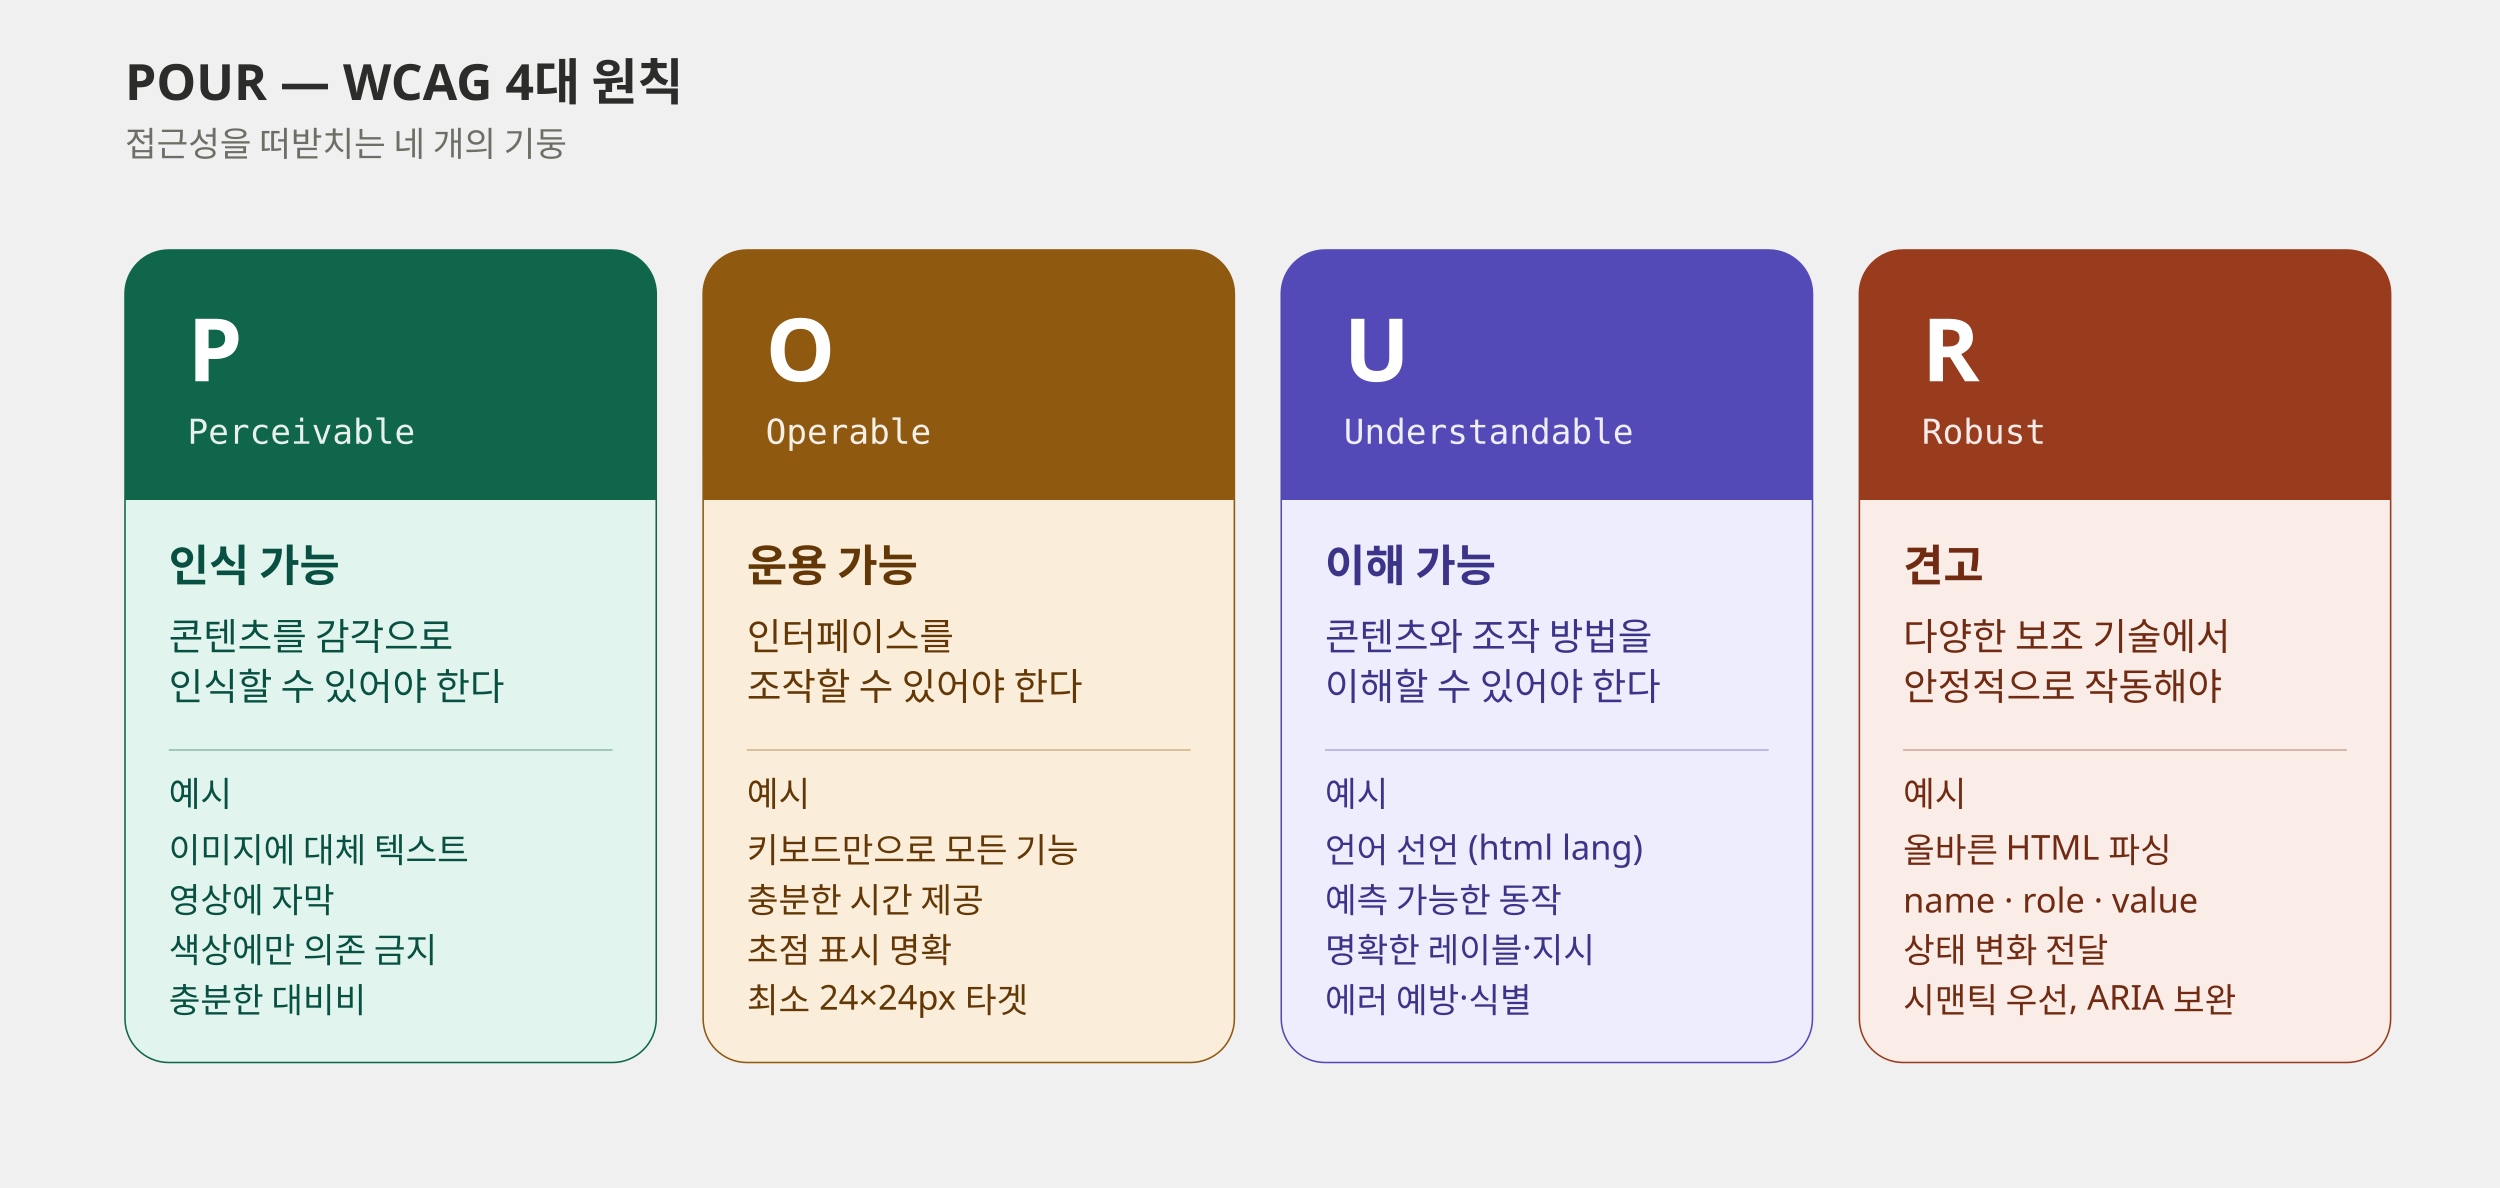
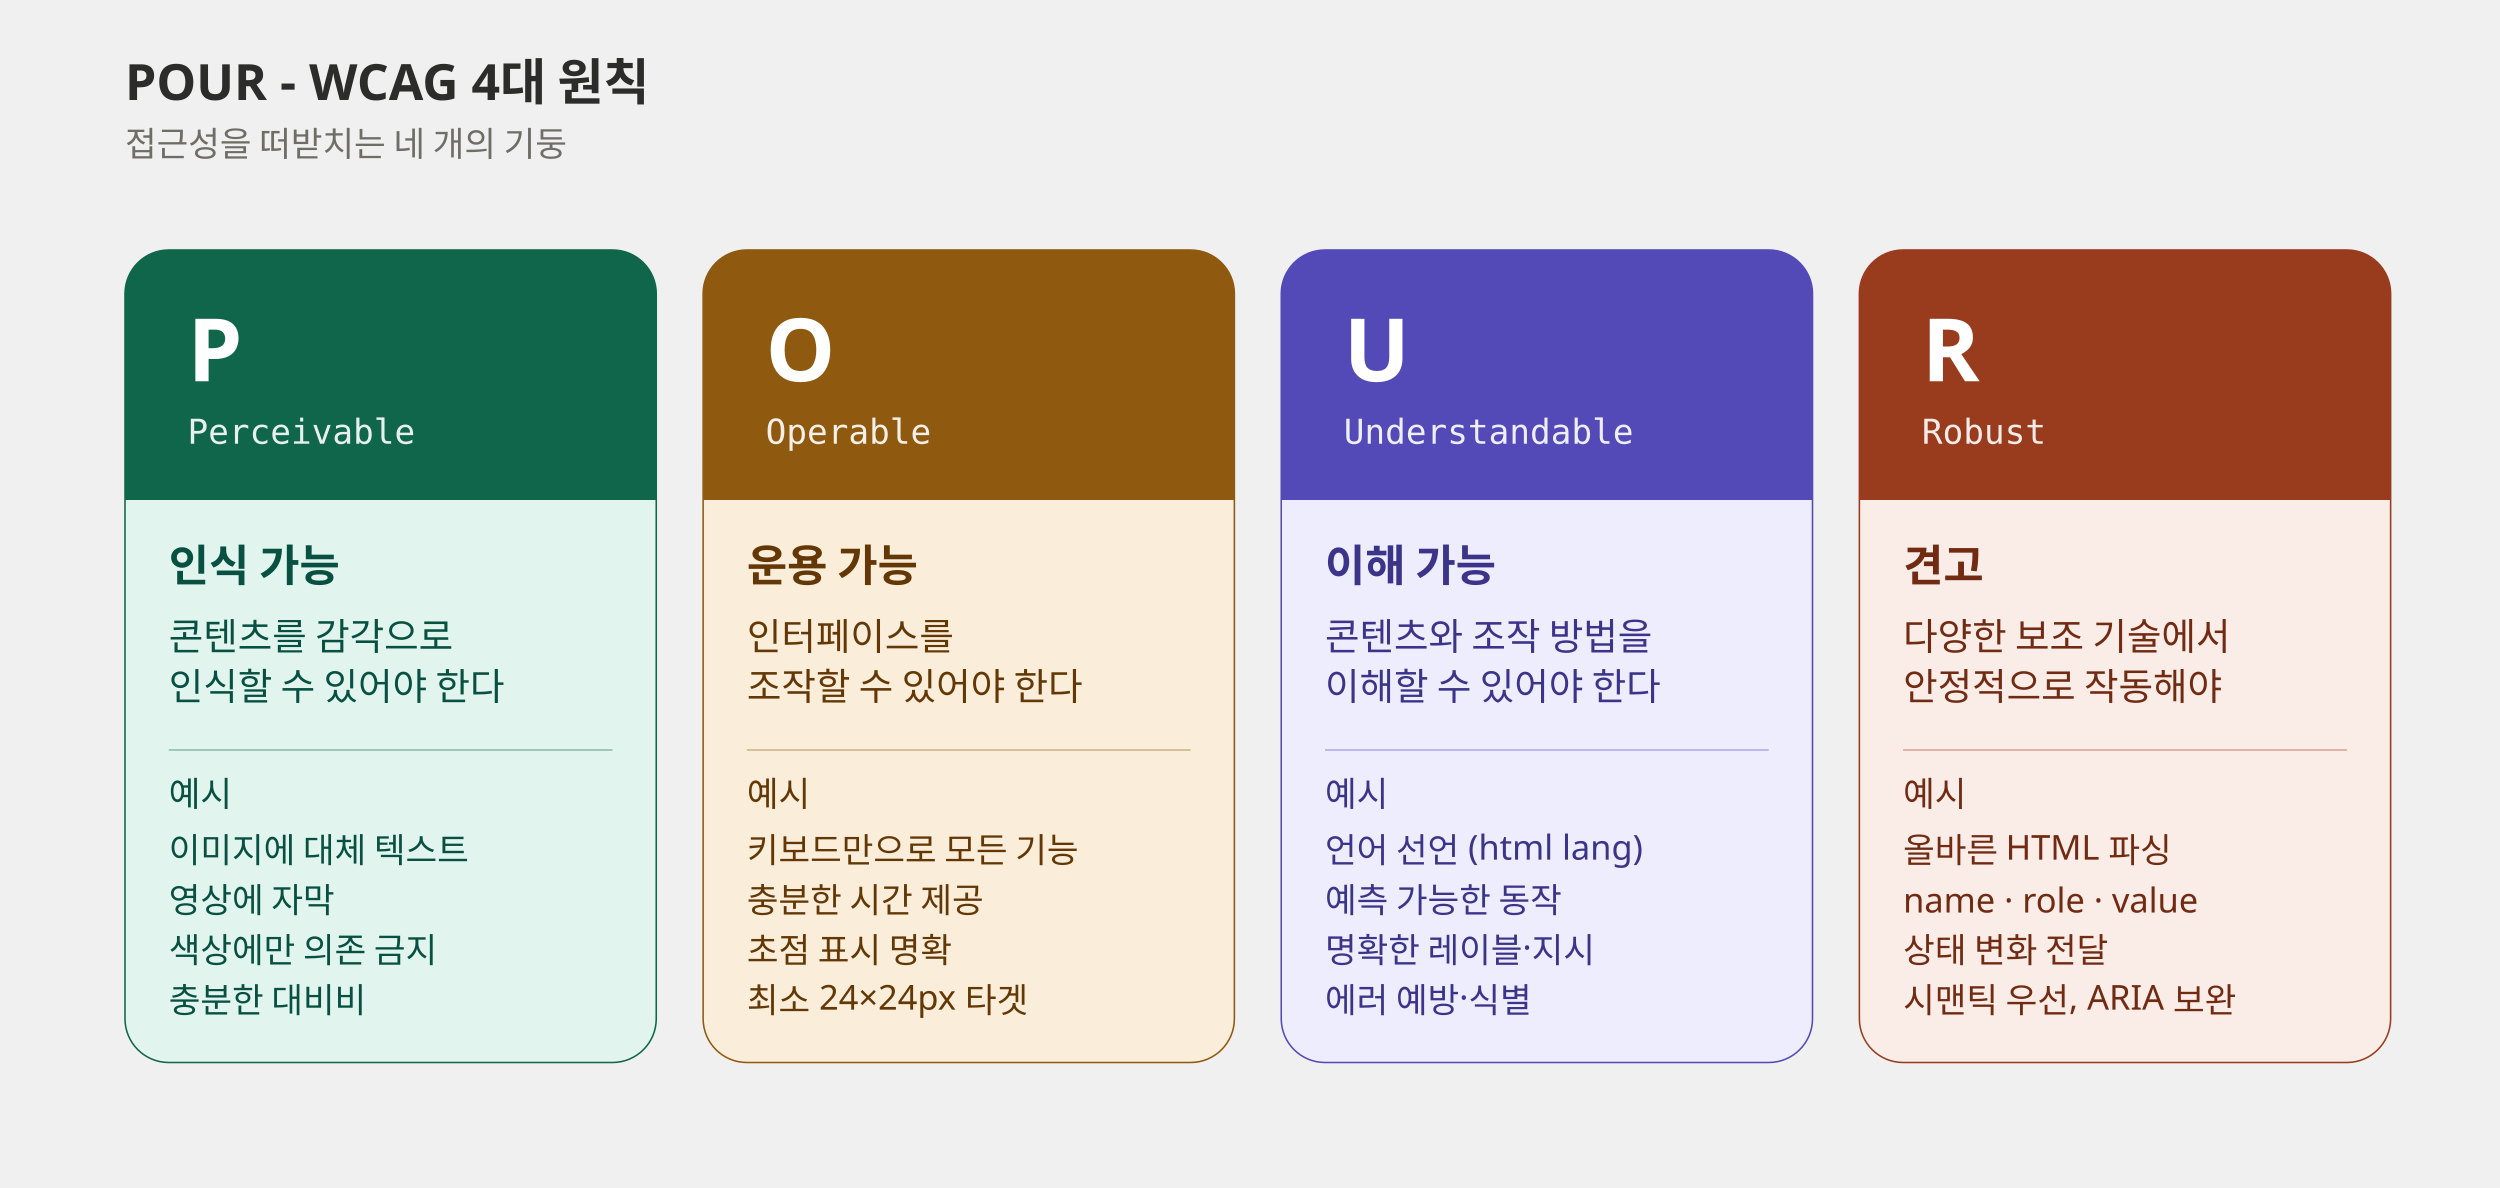
<svg xmlns="http://www.w3.org/2000/svg" width="100%" viewBox="0 0 800 380" role="img">
  <style>
    .title {
      font: 600 16px/1.4 'Pretendard Variable', system-ui, sans-serif;
      fill: #2C2C2A;
    }

    .badge {
      font: 700 28px/1 'Pretendard Variable', system-ui, sans-serif;
      fill: #FFFFFF;
    }

    .badge-en {
      font: 500 11px/1 'JetBrains Mono', monospace;
      fill: #FFFFFF;
      opacity: 0.9;
    }

    .card-h {
      font: 600 14px/1.4 'Pretendard Variable', system-ui, sans-serif;
    }

    .card-en {
      font: 500 11px/1 'JetBrains Mono', monospace;
    }

    .card-d {
      font: 400 12px/1.5 'Pretendard Variable', system-ui, sans-serif;
    }

    .card-ex {
      font: 400 11px/1.4 'Pretendard Variable', system-ui, sans-serif;
    }

    .caption {
      font: 400 11px/1.4 'Pretendard Variable', system-ui, sans-serif;
      fill: #6F6E66;
    }

    .teal-card {
      fill: #E1F5EE;
      stroke: #0F664A;
    }

    .teal-head {
      fill: #0F664A;
    }

    .teal-t {
      fill: #085041;
    }

    .teal-line {
      stroke: #0F664A;
    }

    .amber-card {
      fill: #FAEEDA;
      stroke: #8F590F;
    }

    .amber-head {
      fill: #8F590F;
    }

    .amber-t {
      fill: #633806;
    }

    .amber-line {
      stroke: #8F590F;
    }

    .purple-card {
      fill: #EEEDFE;
      stroke: #534AB7;
    }

    .purple-head {
      fill: #534AB7;
    }

    .purple-t {
      fill: #3C3489;
    }

    .purple-line {
      stroke: #534AB7;
    }

    .rust-card {
      fill: #FAECE7;
      stroke: #993C1D;
    }

    .rust-head {
      fill: #993C1D;
    }

    .rust-t {
      fill: #712B13;
    }

    .rust-line {
      stroke: #993C1D;
    }

    @media (prefers-color-scheme: dark) {
      .title {
        fill: #E8E6DE;
      }

      .caption {
        fill: #B4B2A9;
      }

      .teal-card {
        fill: #04342C;
        stroke: #0F6E56;
      }

      .teal-head {
        fill: #0F6E56;
      }

      .teal-t {
        fill: #9FE1CB;
      }

      .teal-line {
        stroke: #5DCAA5;
      }

      .amber-card {
        fill: #412402;
        stroke: #854F0B;
      }

      .amber-head {
        fill: #854F0B;
      }

      .amber-t {
        fill: #FAC775;
      }

      .amber-line {
        stroke: #FAC775;
      }

      .purple-card {
        fill: #26215C;
        stroke: #534AB7;
      }

      .purple-head {
        fill: #534AB7;
      }

      .purple-t {
        fill: #CECBF6;
      }

      .purple-line {
        stroke: #AFA9EC;
      }

      .rust-card {
        fill: #3F1A0C;
        stroke: #993C1D;
      }

      .rust-head {
        fill: #993C1D;
      }

      .rust-t {
        fill: #F5BFB1;
      }

      .rust-line {
        stroke: #F09595;
      }
    }
  </style>
-   <text class="title" x="40" y="32">POUR — WCAG 4대 원칙</text>
+   <text class="title" x="40" y="32">POUR - WCAG 4대 원칙</text>
  <text class="caption" x="40" y="50">접근성을 떠받치는 네 개의 기둥</text>
  <g transform="translate(40, 80)">
    <rect class="teal-card" x="0" y="0" width="170" height="260" rx="14" stroke-width="0.5" />
    <rect class="teal-head" x="0" y="0" width="170" height="80" rx="14" />
    <rect class="teal-head" x="0" y="60" width="170" height="20" />
    <text class="badge" x="20" y="42">P</text>
    <text class="badge-en" x="20" y="62">Perceivable</text>
    <text class="card-h teal-t" x="14" y="106">인식 가능</text>
    <text class="card-d teal-t" x="14" y="128">콘텐츠를 감각으로</text>
    <text class="card-d teal-t" x="14" y="144">인식할 수 있어야 한다</text>
    <line class="teal-line" x1="14" y1="160" x2="156" y2="160" stroke-width="0.5" opacity="0.4" />
    <text class="card-en teal-t" x="14" y="178">예시</text>
    <text class="card-ex teal-t" x="14" y="196">이미지에 대체 텍스트</text>
    <text class="card-ex teal-t" x="14" y="212">영상에 자막</text>
    <text class="card-ex teal-t" x="14" y="228">색상에만 의존 금지</text>
    <text class="card-ex teal-t" x="14" y="244">충분한 대비비</text>
  </g>
  <g transform="translate(225, 80)">
    <rect class="amber-card" x="0" y="0" width="170" height="260" rx="14" stroke-width="0.5" />
    <rect class="amber-head" x="0" y="0" width="170" height="80" rx="14" />
    <rect class="amber-head" x="0" y="60" width="170" height="20" />
    <text class="badge" x="20" y="42">O</text>
    <text class="badge-en" x="20" y="62">Operable</text>
    <text class="card-h amber-t" x="14" y="106">운용 가능</text>
    <text class="card-d amber-t" x="14" y="128">인터페이스를</text>
    <text class="card-d amber-t" x="14" y="144">조작할 수 있어야 한다</text>
    <line class="amber-line" x1="14" y1="160" x2="156" y2="160" stroke-width="0.5" opacity="0.4" />
    <text class="card-en amber-t" x="14" y="178">예시</text>
    <text class="card-ex amber-t" x="14" y="196">키보드만으로 모든 기능</text>
    <text class="card-ex amber-t" x="14" y="212">충분한 시간 제공</text>
    <text class="card-ex amber-t" x="14" y="228">초점 표시 명확</text>
    <text class="card-ex amber-t" x="14" y="244">최소 24×24px 타겟</text>
  </g>
  <g transform="translate(410, 80)">
    <rect class="purple-card" x="0" y="0" width="170" height="260" rx="14" stroke-width="0.5" />
    <rect class="purple-head" x="0" y="0" width="170" height="80" rx="14" />
    <rect class="purple-head" x="0" y="60" width="170" height="20" />
    <text class="badge" x="20" y="42">U</text>
    <text class="badge-en" x="20" y="62">Understandable</text>
    <text class="card-h purple-t" x="14" y="106">이해 가능</text>
    <text class="card-d purple-t" x="14" y="128">콘텐츠와 조작 방법을</text>
    <text class="card-d purple-t" x="14" y="144">이해할 수 있어야 한다</text>
    <line class="purple-line" x1="14" y1="160" x2="156" y2="160" stroke-width="0.5" opacity="0.4" />
    <text class="card-en purple-t" x="14" y="178">예시</text>
    <text class="card-ex purple-t" x="14" y="196">언어 선언 (html lang)</text>
    <text class="card-ex purple-t" x="14" y="212">예측 가능한 동작</text>
    <text class="card-ex purple-t" x="14" y="228">명확한 레이블·지시</text>
    <text class="card-ex purple-t" x="14" y="244">에러 예방·식별</text>
  </g>
  <g transform="translate(595, 80)">
    <rect class="rust-card" x="0" y="0" width="170" height="260" rx="14" stroke-width="0.5" />
    <rect class="rust-head" x="0" y="0" width="170" height="80" rx="14" />
    <rect class="rust-head" x="0" y="60" width="170" height="20" />
    <text class="badge" x="20" y="42">R</text>
    <text class="badge-en" x="20" y="62">Robust</text>
    <text class="card-h rust-t" x="14" y="106">견고</text>
    <text class="card-d rust-t" x="14" y="128">다양한 보조 기술에서</text>
    <text class="card-d rust-t" x="14" y="144">안정적으로 작동해야</text>
    <line class="rust-line" x1="14" y1="160" x2="156" y2="160" stroke-width="0.5" opacity="0.4" />
    <text class="card-en rust-t" x="14" y="178">예시</text>
    <text class="card-ex rust-t" x="14" y="196">올바른 HTML 파싱</text>
    <text class="card-ex rust-t" x="14" y="212">name · role · value</text>
    <text class="card-ex rust-t" x="14" y="228">상태 변화 전달</text>
    <text class="card-ex rust-t" x="14" y="244">시맨틱 우선, ARIA 보완</text>
  </g>
</svg>
